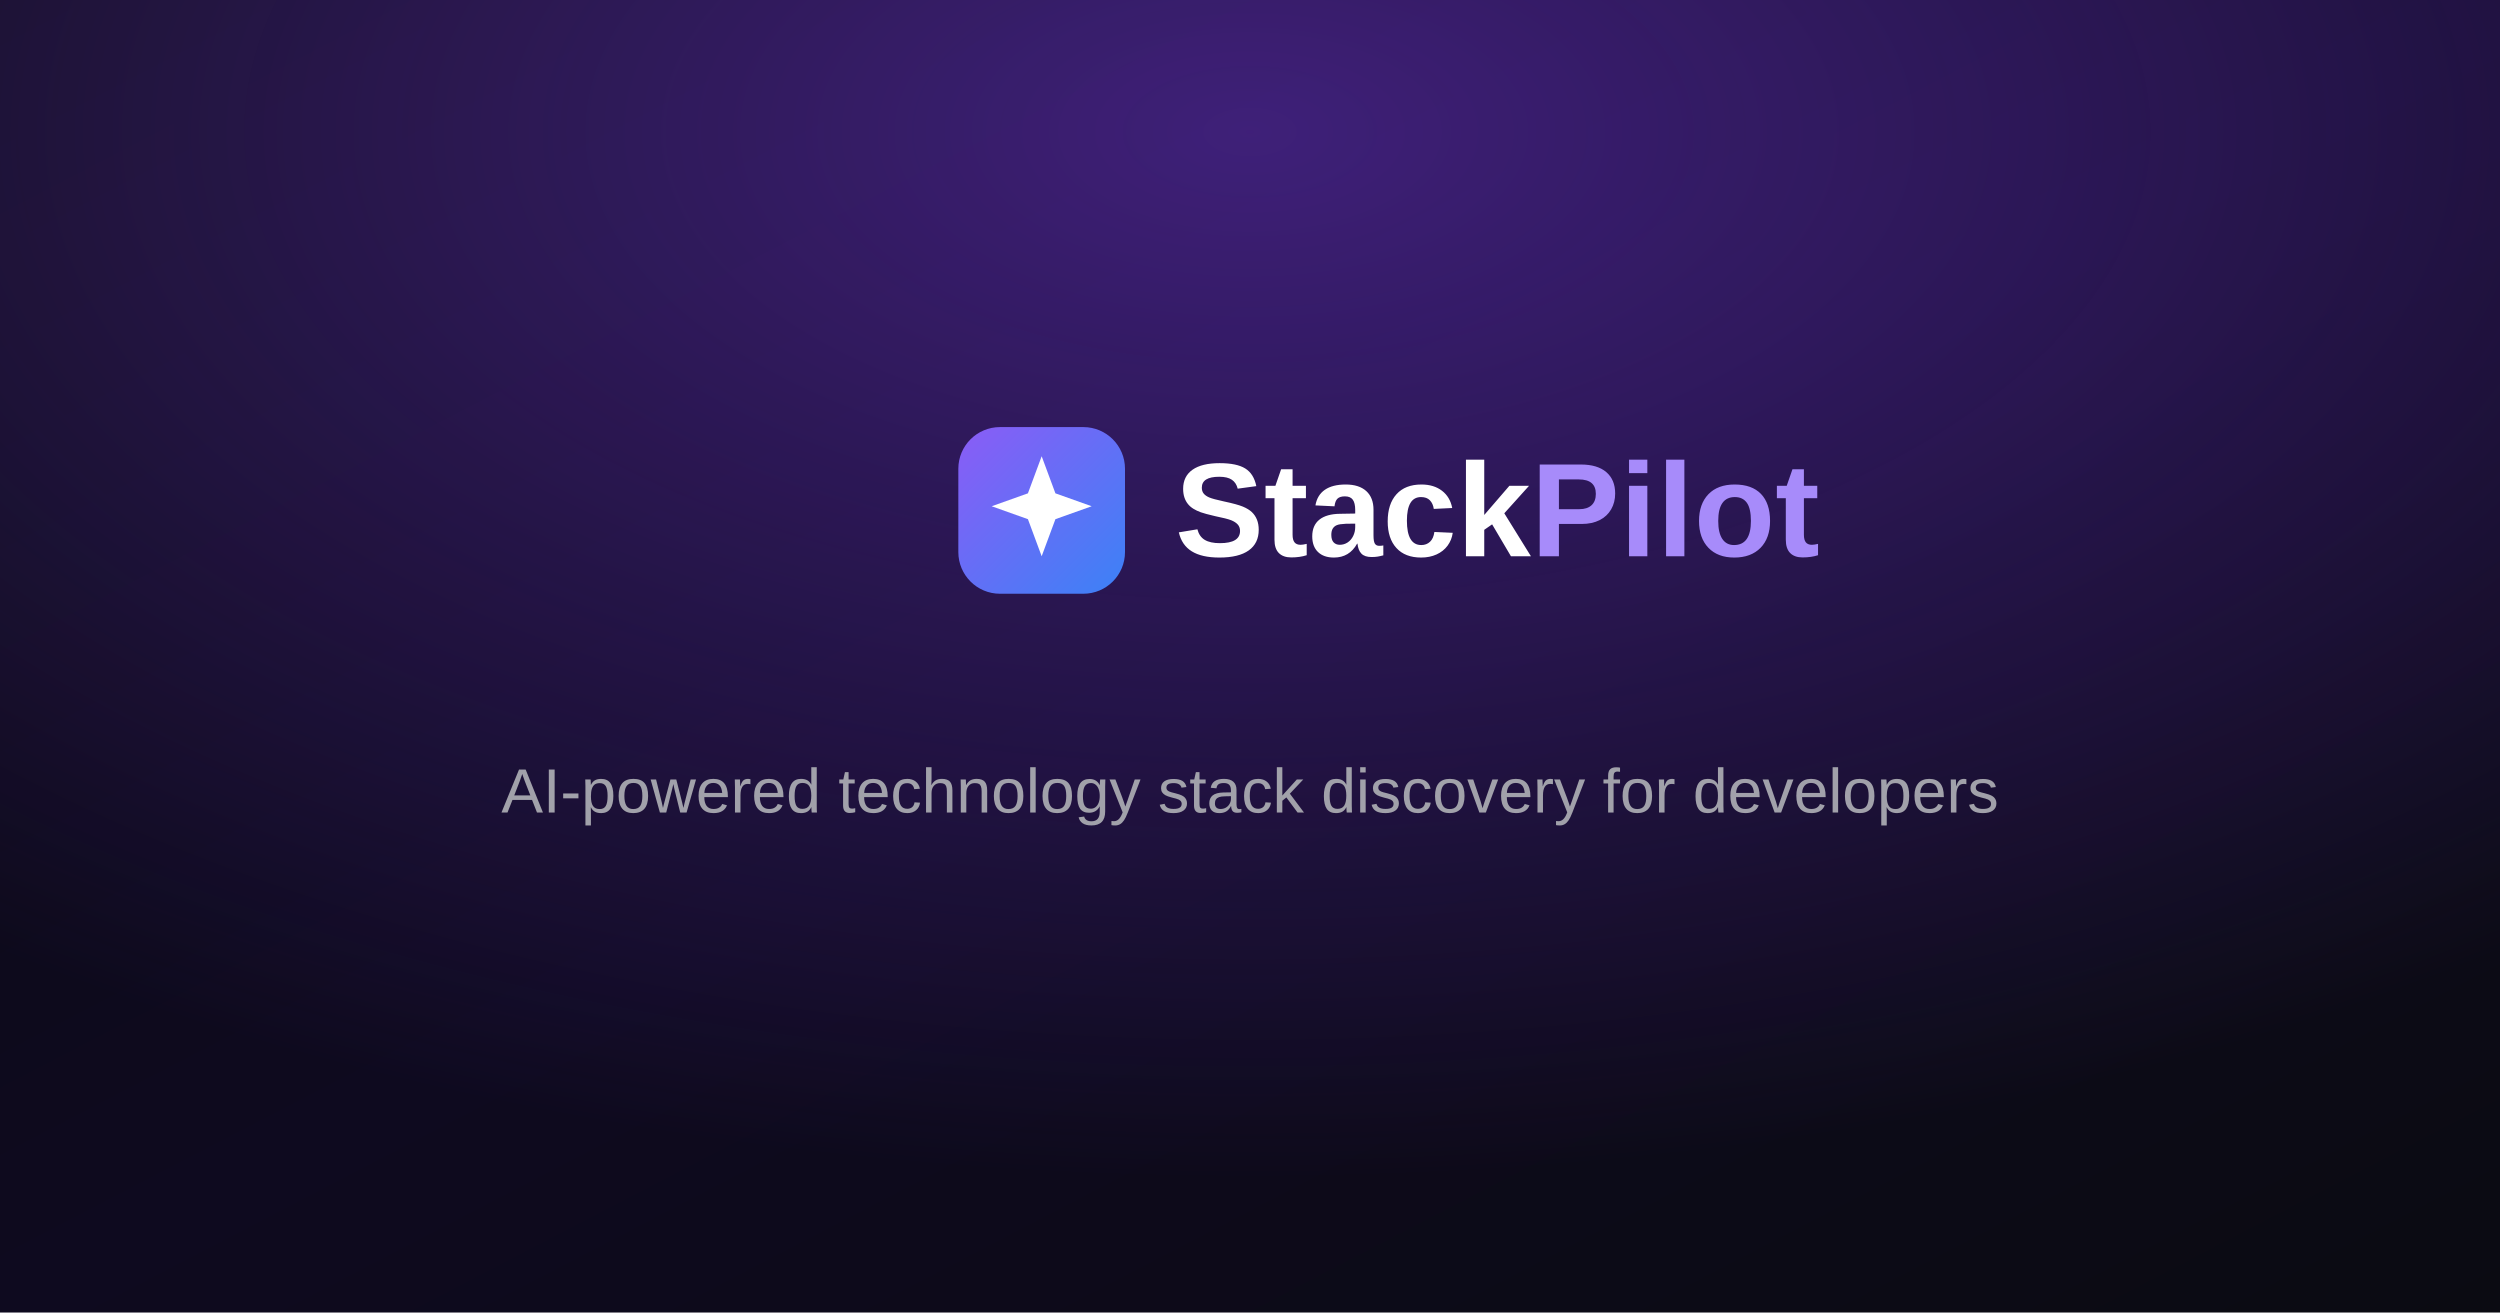
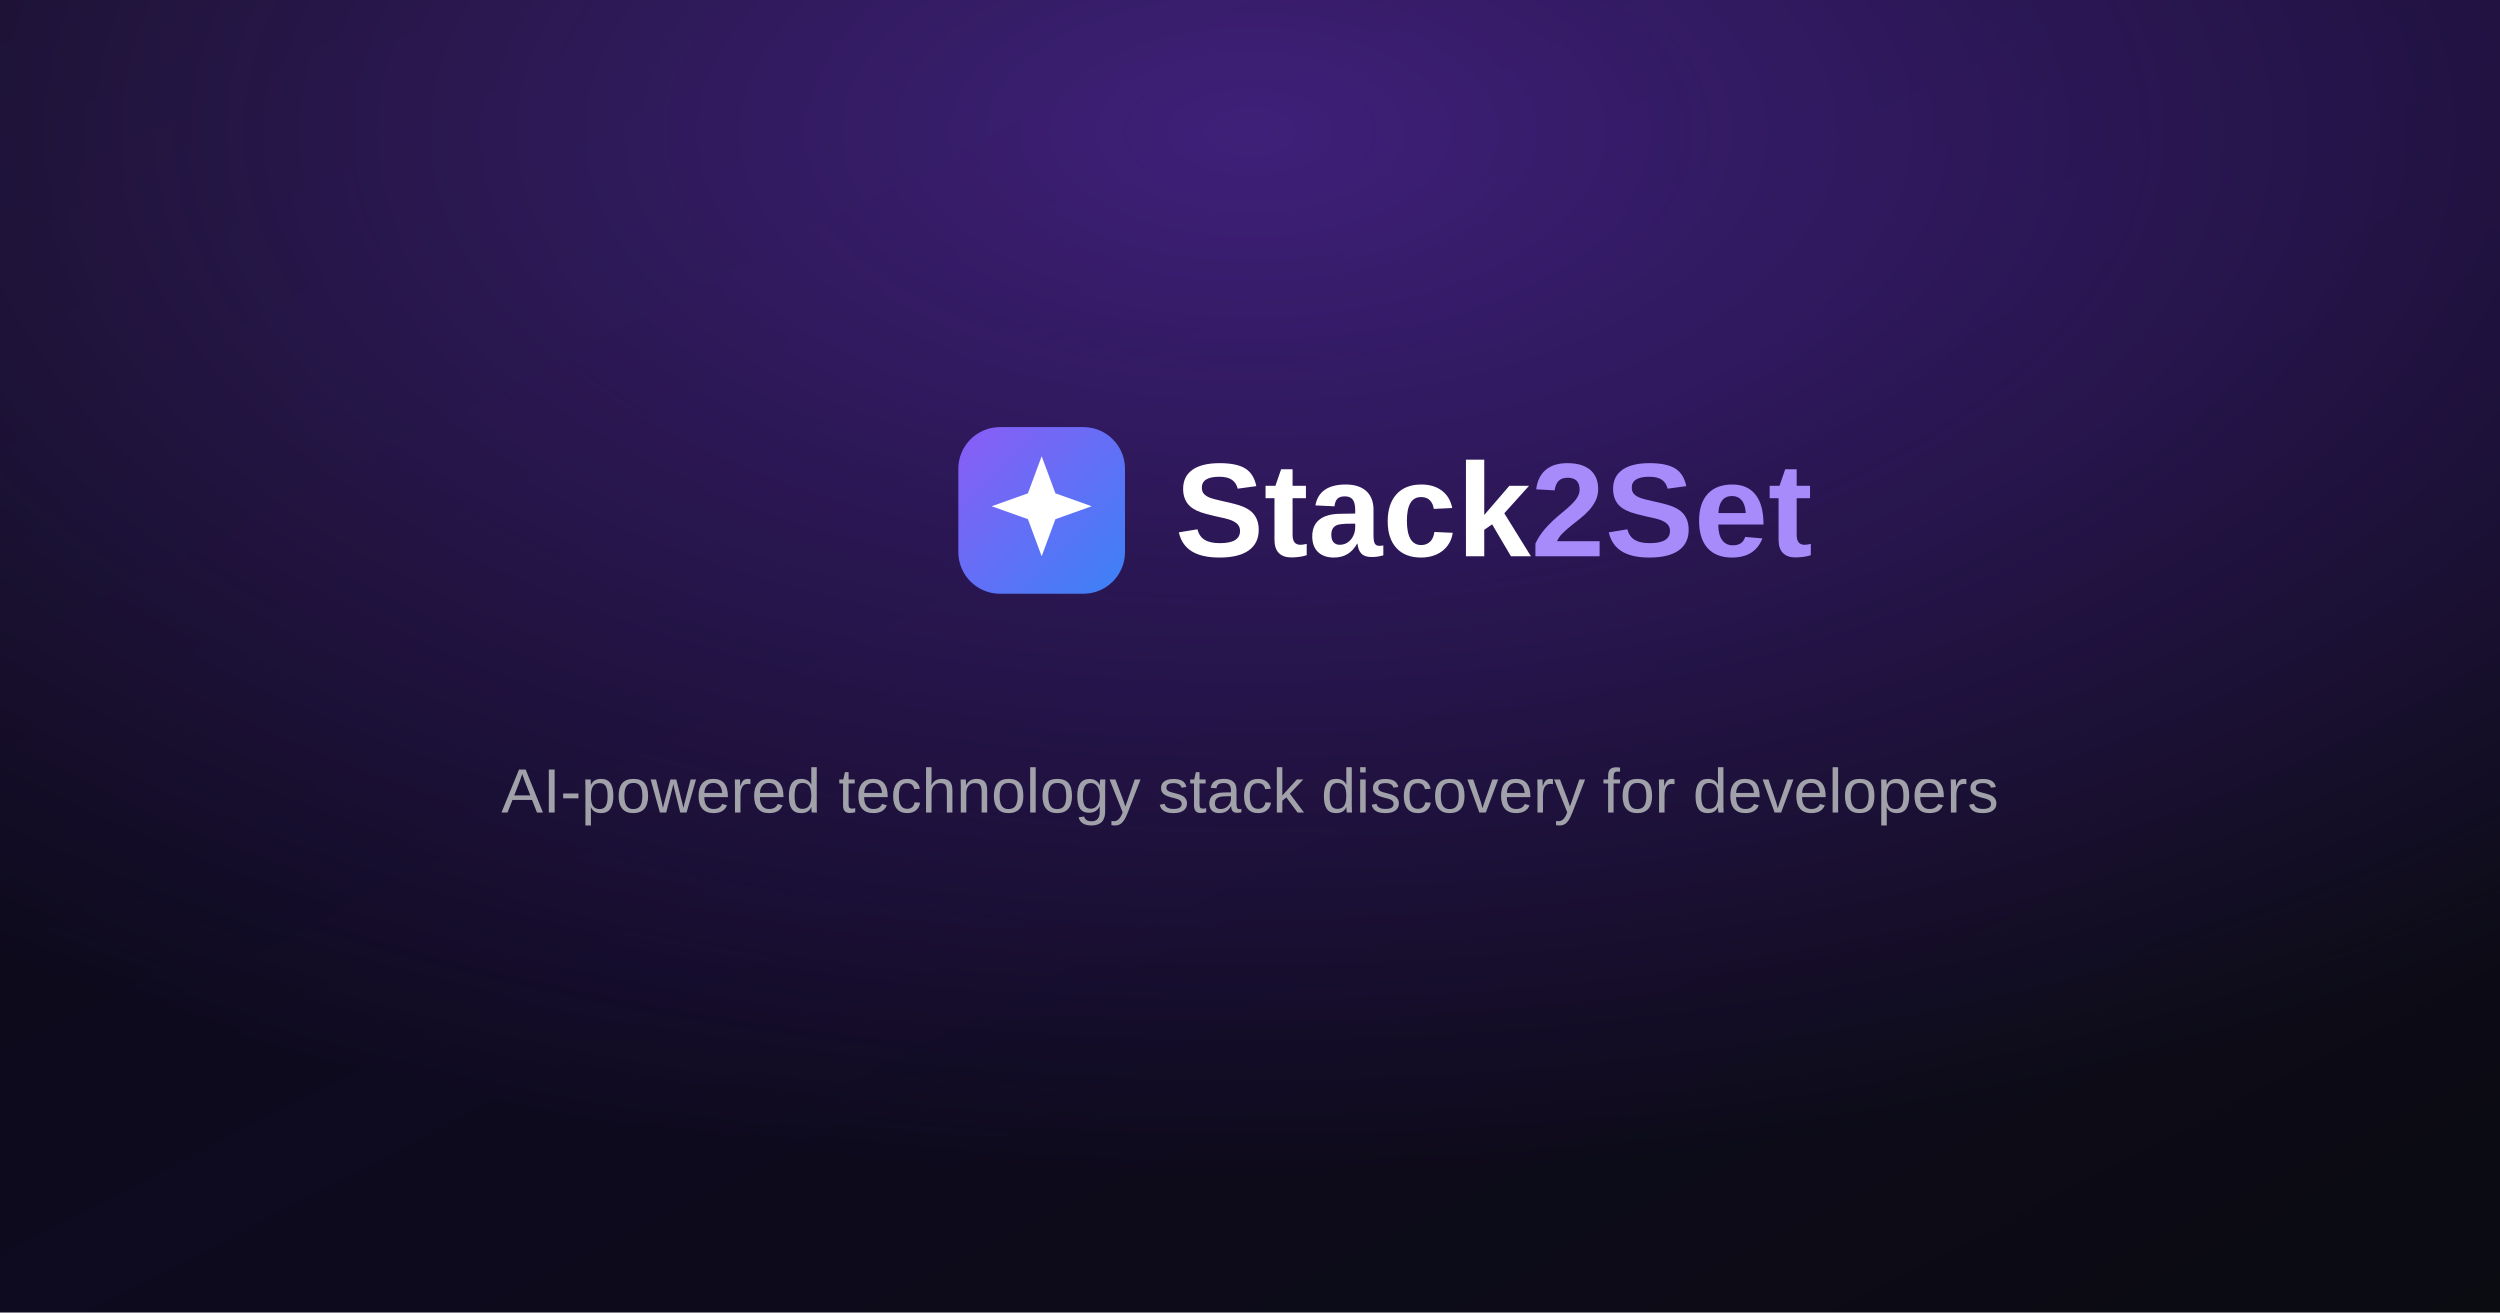
<svg xmlns="http://www.w3.org/2000/svg" width="1200" height="630" viewBox="0 0 1200 630">
  <defs>
    <linearGradient id="bg" x1="0" y1="0" x2="1" y2="1">
      <stop offset="0" stop-color="#0b0b12" />
      <stop offset="0.5" stop-color="#0e0a1f" />
      <stop offset="1" stop-color="#0b0b12" />
    </linearGradient>
    <linearGradient id="accent" x1="0" y1="0" x2="1" y2="1">
      <stop offset="0" stop-color="#8b5cf6" />
      <stop offset="1" stop-color="#3b82f6" />
    </linearGradient>
    <radialGradient id="glow" cx="0.5" cy="0.1" r="0.8">
      <stop offset="0" stop-color="#7c3aed" stop-opacity="0.45" />
      <stop offset="1" stop-color="#7c3aed" stop-opacity="0" />
    </radialGradient>
  </defs>
  <rect width="1200" height="630" fill="url(#bg)" />
  <rect width="1200" height="630" fill="url(#glow)" />
  <g transform="translate(460, 205)">
    <rect width="80" height="80" rx="20" fill="url(#accent)" />
    <path d="M40 14l6.6 17.8L64 38l-17.4 6.2L40 62l-6.6-17.8L16 38l17.4-6.2z" fill="#fff" />
    <text x="104" y="62" font-family="Arial, Helvetica, sans-serif" font-size="64" font-weight="700" fill="#ffffff">
-       Stack<tspan fill="#a78bfa">Pilot</tspan>
+       Stack<tspan fill="#a78bfa">2Set</tspan>
    </text>
  </g>
  <text x="600" y="390" text-anchor="middle" font-family="Arial, Helvetica, sans-serif" font-size="30" fill="#a1a1aa">
    AI-powered technology stack discovery for developers
  </text>
</svg>
